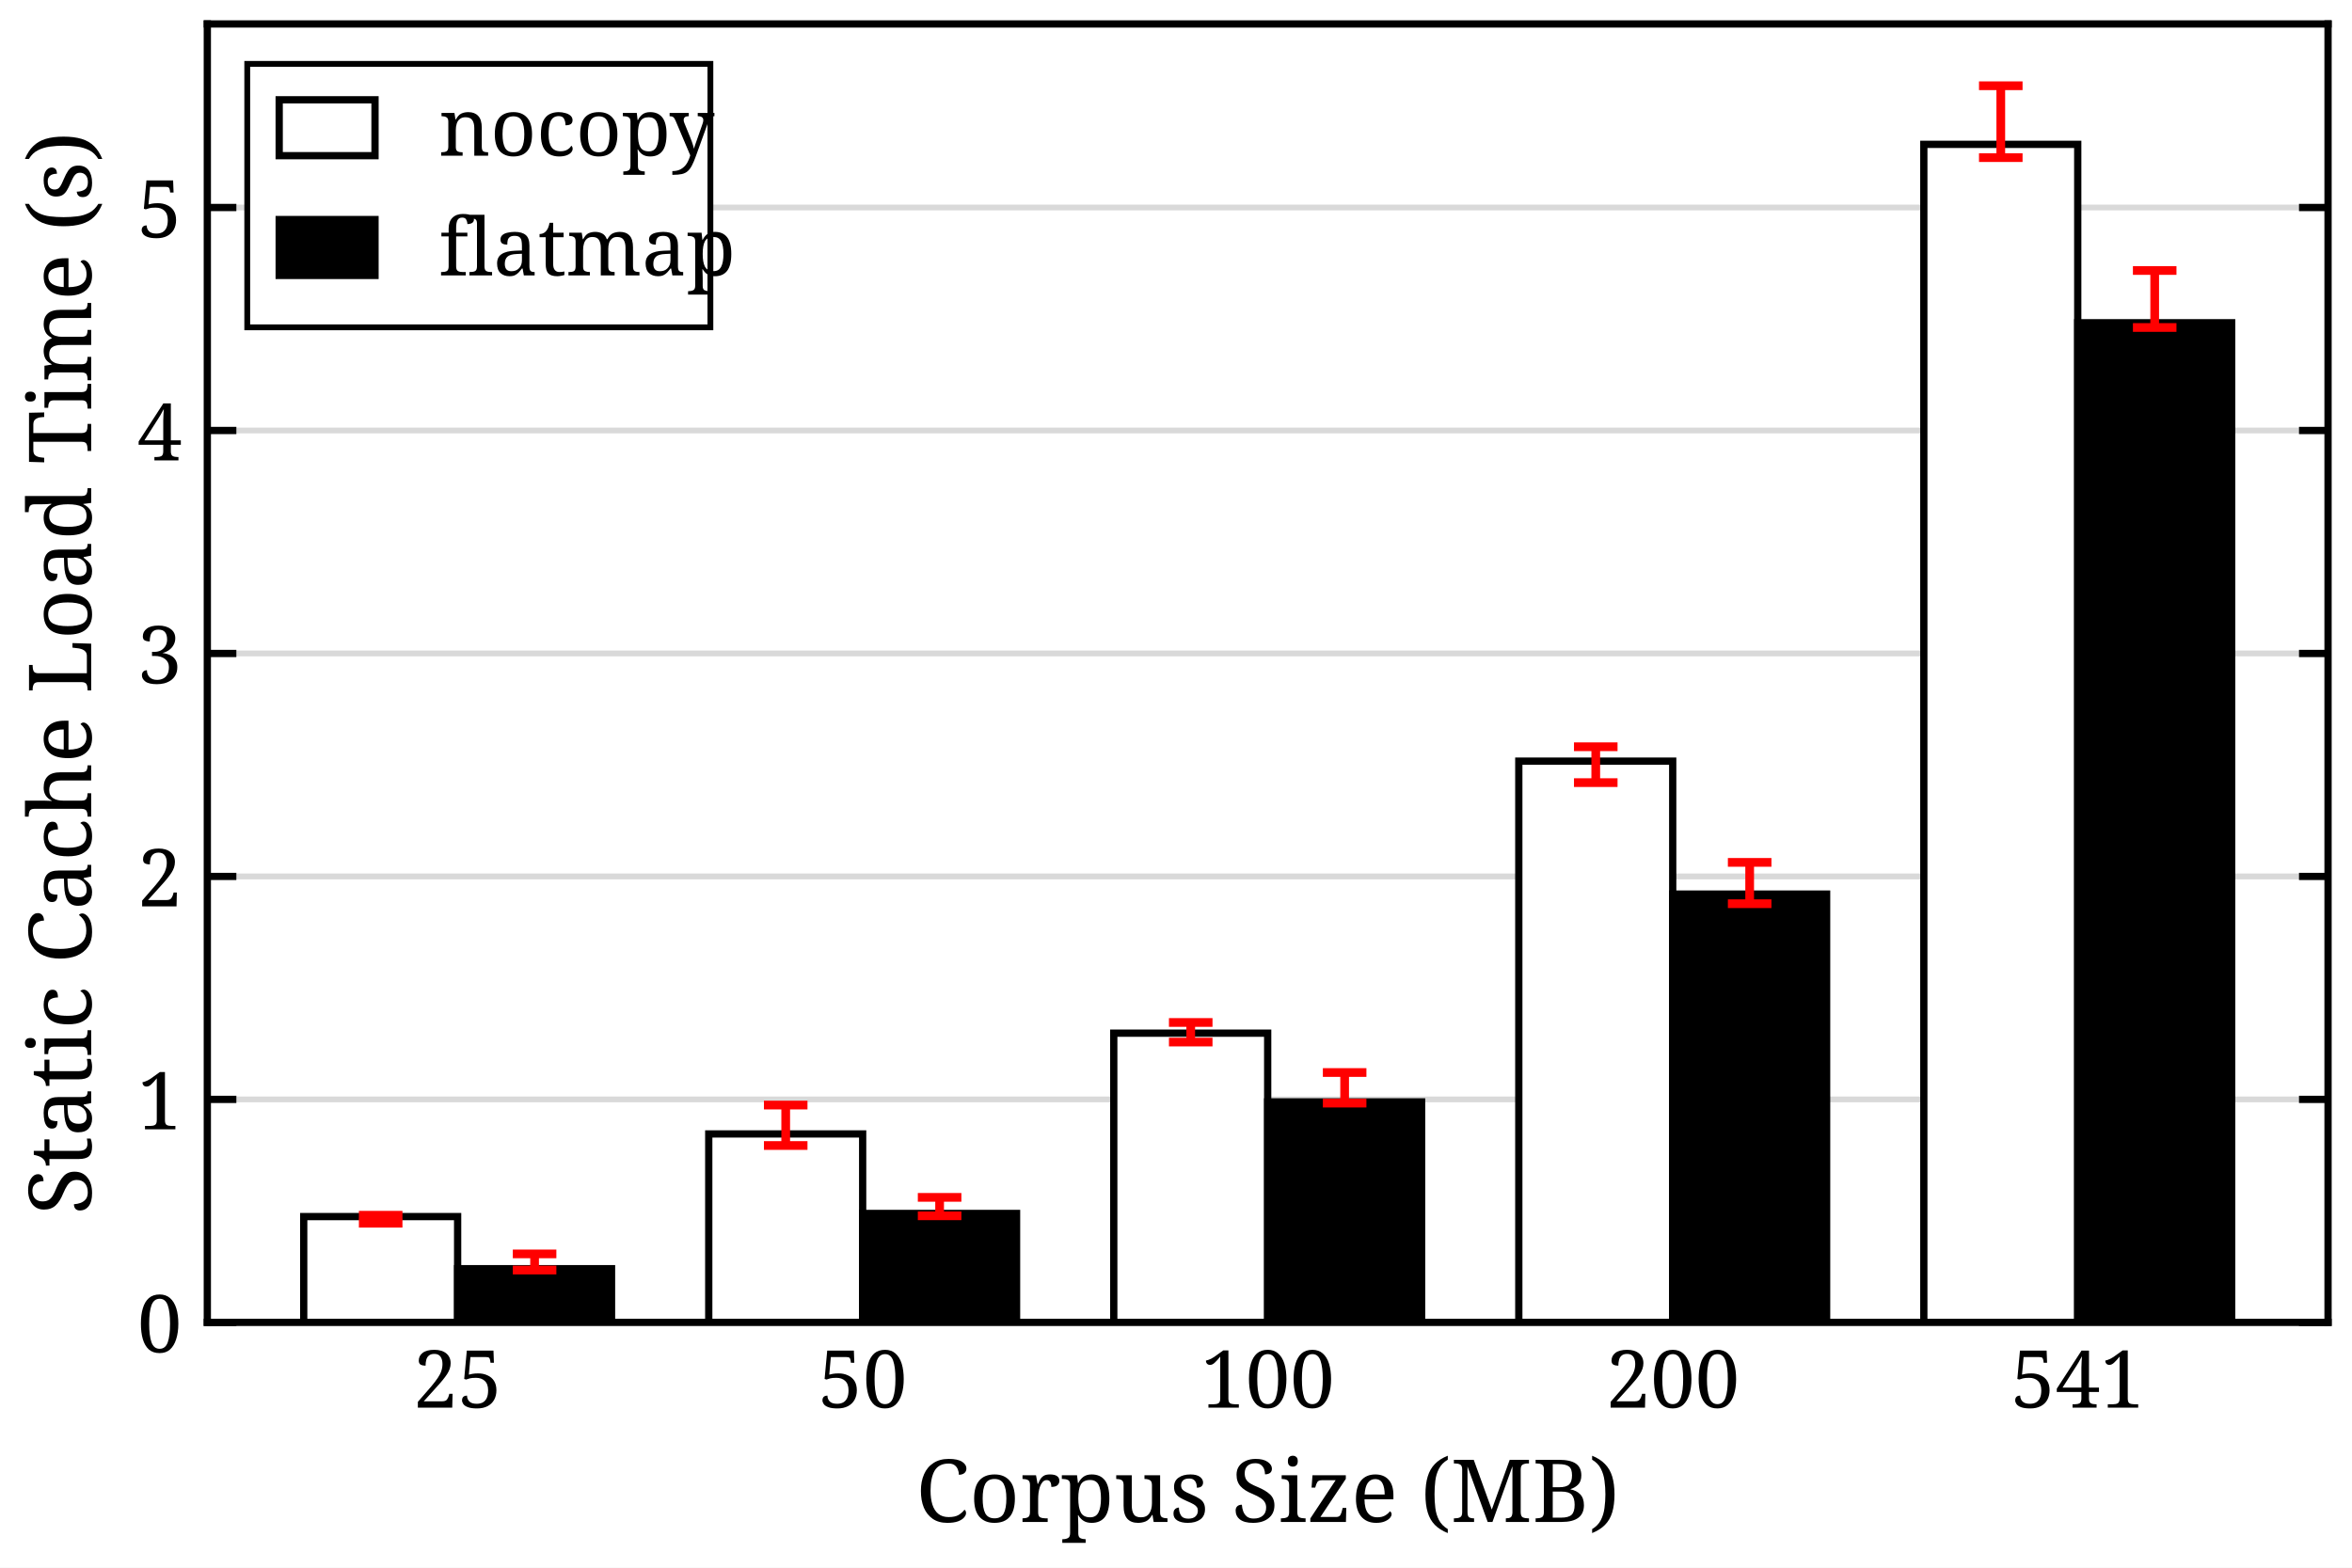
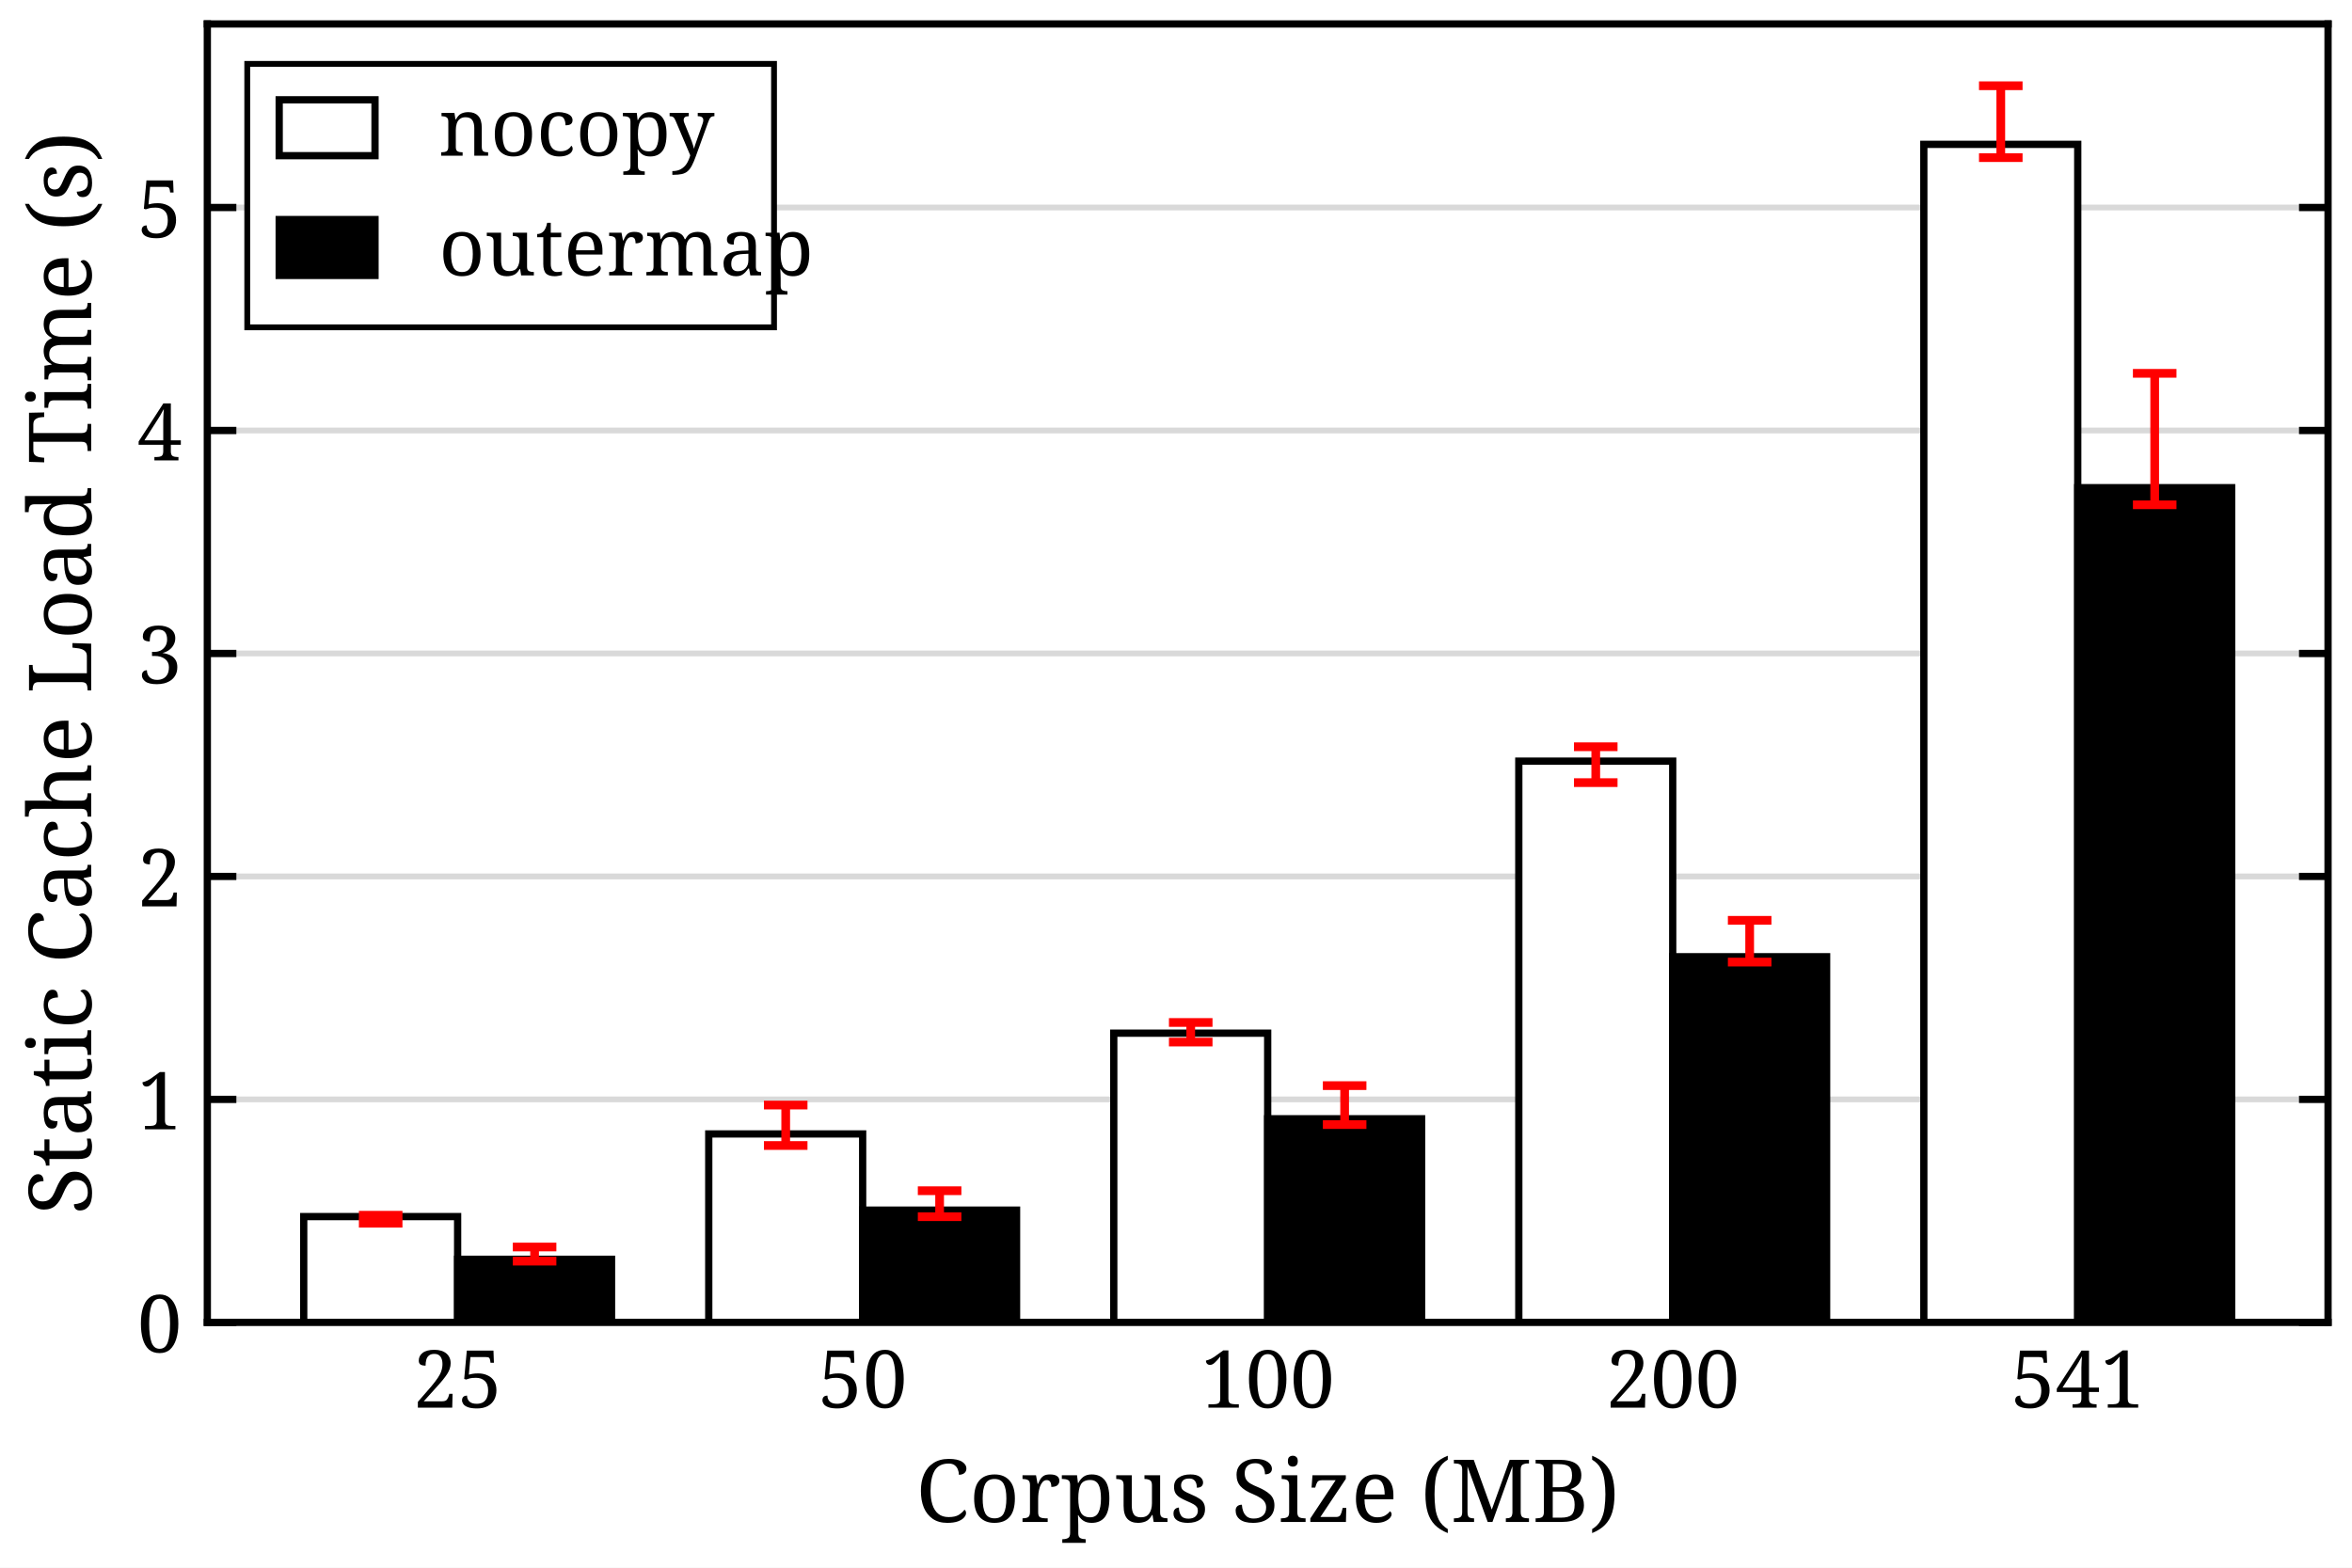
<svg xmlns="http://www.w3.org/2000/svg" xmlns:xlink="http://www.w3.org/1999/xlink" width="324pt" height="216pt" viewBox="0 0 324 216" version="1.1">
  <defs>
    <style type="text/css">*{stroke-linejoin: round; stroke-linecap: butt}</style>
  </defs>
  <g id="figure_1">
    <g id="patch_1">
      <path d="M 0 216  L 324 216  L 324 0  L 0 0  z " style="fill: #ffffff" />
    </g>
    <g id="axes_1">
      <g id="patch_2">
        <path d="M 28.56 182.2  L 320.7 182.2  L 320.7 3.3  L 28.56 3.3  z " style="fill: #ffffff" />
      </g>
      <g id="matplotlib.axis_1">
        <g id="xtick_1">
          <g id="text_1">
            <text style="font-size: 11px; font-family: 'STIXGeneral', serif; text-anchor: middle" x="63.041" y="193.95" transform="rotate(-0 63.041 193.95)">25</text>
          </g>
        </g>
        <g id="xtick_2">
          <g id="text_2">
            <text style="font-size: 11px; font-family: 'STIXGeneral', serif; text-anchor: middle" x="118.835" y="193.95" transform="rotate(-0 118.8355 193.95)">50</text>
          </g>
        </g>
        <g id="xtick_3">
          <g id="text_3">
            <text style="font-size: 11px; font-family: 'STIXGeneral', serif; text-anchor: middle" x="174.63" y="193.95" transform="rotate(-0 174.63 193.95)">100</text>
          </g>
        </g>
        <g id="xtick_4">
          <g id="text_4">
            <text style="font-size: 11px; font-family: 'STIXGeneral', serif; text-anchor: middle" x="230.424" y="193.95" transform="rotate(-0 230.4245 193.95)">200</text>
          </g>
        </g>
        <g id="xtick_5">
          <g id="text_5">
            <text style="font-size: 11px; font-family: 'STIXGeneral', serif; text-anchor: middle" x="286.219" y="193.95" transform="rotate(-0 286.219 193.95)">541</text>
          </g>
        </g>
        <g id="text_6">
          <text style="font-size: 12px; font-family: 'STIXGeneral', serif; text-anchor: middle" x="174.63" y="209.7" transform="rotate(-0 174.63 209.7)">Corpus Size (MB)</text>
        </g>
      </g>
      <g id="matplotlib.axis_2">
        <g id="ytick_1">
          <g id="line2d_1">
            <path d="M 28.56 182.2  L 320.7 182.2  " clip-path="url(#pcb27ca507b)" style="fill: none; stroke: #d9d9d9; stroke-width: 0.8; stroke-linecap: square" />
          </g>
          <g id="line2d_2">
            <defs>
              <path id="m259b991957" d="M 0 0  L 4 0  " style="stroke: #000000" />
            </defs>
            <g>
              <use xlink:href="#m259b991957" x="28.56" y="182.2" style="stroke: #000000" />
            </g>
          </g>
          <g id="line2d_3">
            <defs>
              <path id="m09caad8e75" d="M 0 0  L -4 0  " style="stroke: #000000" />
            </defs>
            <g>
              <use xlink:href="#m09caad8e75" x="320.7" y="182.2" style="stroke: #000000" />
            </g>
          </g>
          <g id="text_7">
            <text style="font-size: 11px; font-family: 'STIXGeneral', serif; text-anchor: end" x="25.06" y="186.325" transform="rotate(-0 25.06 186.325)">0</text>
          </g>
        </g>
        <g id="ytick_2">
          <g id="line2d_4">
            <path d="M 28.56 151.478  L 320.7 151.478  " clip-path="url(#pcb27ca507b)" style="fill: none; stroke: #d9d9d9; stroke-width: 0.8; stroke-linecap: square" />
          </g>
          <g id="line2d_5">
            <g>
              <use xlink:href="#m259b991957" x="28.56" y="151.478" style="stroke: #000000" />
            </g>
          </g>
          <g id="line2d_6">
            <g>
              <use xlink:href="#m09caad8e75" x="320.7" y="151.478" style="stroke: #000000" />
            </g>
          </g>
          <g id="text_8">
            <text style="font-size: 11px; font-family: 'STIXGeneral', serif; text-anchor: end" x="25.06" y="155.603" transform="rotate(-0 25.06 155.6033)">1</text>
          </g>
        </g>
        <g id="ytick_3">
          <g id="line2d_7">
            <path d="M 28.56 120.757  L 320.7 120.757  " clip-path="url(#pcb27ca507b)" style="fill: none; stroke: #d9d9d9; stroke-width: 0.8; stroke-linecap: square" />
          </g>
          <g id="line2d_8">
            <g>
              <use xlink:href="#m259b991957" x="28.56" y="120.757" style="stroke: #000000" />
            </g>
          </g>
          <g id="line2d_9">
            <g>
              <use xlink:href="#m09caad8e75" x="320.7" y="120.757" style="stroke: #000000" />
            </g>
          </g>
          <g id="text_9">
            <text style="font-size: 11px; font-family: 'STIXGeneral', serif; text-anchor: end" x="25.06" y="124.882" transform="rotate(-0 25.06 124.8815)">2</text>
          </g>
        </g>
        <g id="ytick_4">
          <g id="line2d_10">
            <path d="M 28.56 90.035  L 320.7 90.035  " clip-path="url(#pcb27ca507b)" style="fill: none; stroke: #d9d9d9; stroke-width: 0.8; stroke-linecap: square" />
          </g>
          <g id="line2d_11">
            <g>
              <use xlink:href="#m259b991957" x="28.56" y="90.035" style="stroke: #000000" />
            </g>
          </g>
          <g id="line2d_12">
            <g>
              <use xlink:href="#m09caad8e75" x="320.7" y="90.035" style="stroke: #000000" />
            </g>
          </g>
          <g id="text_10">
            <text style="font-size: 11px; font-family: 'STIXGeneral', serif; text-anchor: end" x="25.06" y="94.16" transform="rotate(-0 25.06 94.15977)">3</text>
          </g>
        </g>
        <g id="ytick_5">
          <g id="line2d_13">
            <path d="M 28.56 59.313  L 320.7 59.313  " clip-path="url(#pcb27ca507b)" style="fill: none; stroke: #d9d9d9; stroke-width: 0.8; stroke-linecap: square" />
          </g>
          <g id="line2d_14">
            <g>
              <use xlink:href="#m259b991957" x="28.56" y="59.313" style="stroke: #000000" />
            </g>
          </g>
          <g id="line2d_15">
            <g>
              <use xlink:href="#m09caad8e75" x="320.7" y="59.313" style="stroke: #000000" />
            </g>
          </g>
          <g id="text_11">
            <text style="font-size: 11px; font-family: 'STIXGeneral', serif; text-anchor: end" x="25.06" y="63.438" transform="rotate(-0 25.06 63.43802)">4</text>
          </g>
        </g>
        <g id="ytick_6">
          <g id="line2d_16">
            <path d="M 28.56 28.591  L 320.7 28.591  " clip-path="url(#pcb27ca507b)" style="fill: none; stroke: #d9d9d9; stroke-width: 0.8; stroke-linecap: square" />
          </g>
          <g id="line2d_17">
            <g>
              <use xlink:href="#m259b991957" x="28.56" y="28.591" style="stroke: #000000" />
            </g>
          </g>
          <g id="line2d_18">
            <g>
              <use xlink:href="#m09caad8e75" x="320.7" y="28.591" style="stroke: #000000" />
            </g>
          </g>
          <g id="text_12">
            <text style="font-size: 11px; font-family: 'STIXGeneral', serif; text-anchor: end" x="25.06" y="32.716" transform="rotate(-0 25.06 32.71628)">5</text>
          </g>
        </g>
        <g id="text_13">
          <text style="font-size: 12px; font-family: 'STIXGeneral', serif; text-anchor: middle" x="12.56" y="92.75" transform="rotate(-90 12.56 92.75)">Static Cache Load Time (s)</text>
        </g>
      </g>
      <g id="patch_3">
        <path d="M 41.839 182.2  L 63.041 182.2  L 63.041 167.625  L 41.839 167.625  z " clip-path="url(#pcb27ca507b)" style="fill: #ffffff; stroke: #000000; stroke-linejoin: miter" />
      </g>
      <g id="patch_4">
        <path d="M 97.634 182.2  L 118.835 182.2  L 118.835 156.239  L 97.634 156.239  z " clip-path="url(#pcb27ca507b)" style="fill: #ffffff; stroke: #000000; stroke-linejoin: miter" />
      </g>
      <g id="patch_5">
        <path d="M 153.428 182.2  L 174.63 182.2  L 174.63 142.352  L 153.428 142.352  z " clip-path="url(#pcb27ca507b)" style="fill: #ffffff; stroke: #000000; stroke-linejoin: miter" />
      </g>
      <g id="patch_6">
        <path d="M 209.223 182.2  L 230.424 182.2  L 230.424 104.869  L 209.223 104.869  z " clip-path="url(#pcb27ca507b)" style="fill: #ffffff; stroke: #000000; stroke-linejoin: miter" />
      </g>
      <g id="patch_7">
        <path d="M 265.017 182.2  L 286.219 182.2  L 286.219 19.892  L 265.017 19.892  z " clip-path="url(#pcb27ca507b)" style="fill: #ffffff; stroke: #000000; stroke-linejoin: miter" />
      </g>
      <g id="patch_8">
-         <path d="M 63.041 182.2  L 84.243 182.2  L 84.243 174.802  L 63.041 174.802  z " clip-path="url(#pcb27ca507b)" style="stroke: #000000; stroke-linejoin: miter" />
+         <path d="M 63.041 182.2  L 84.243 182.2  L 84.243 173.506  L 63.041 173.506  z " clip-path="url(#pcb27ca507b)" style="stroke: #000000; stroke-linejoin: miter" />
      </g>
      <g id="patch_9">
-         <path d="M 118.835 182.2  L 140.037 182.2  L 140.037 167.194  L 118.835 167.194  z " clip-path="url(#pcb27ca507b)" style="stroke: #000000; stroke-linejoin: miter" />
+         <path d="M 118.835 182.2  L 140.037 182.2  L 140.037 166.737  L 118.835 166.737  z " clip-path="url(#pcb27ca507b)" style="stroke: #000000; stroke-linejoin: miter" />
      </g>
      <g id="patch_10">
-         <path d="M 174.63 182.2  L 195.832 182.2  L 195.832 151.821  L 174.63 151.821  z " clip-path="url(#pcb27ca507b)" style="stroke: #000000; stroke-linejoin: miter" />
+         <path d="M 174.63 182.2  L 195.832 182.2  L 195.832 154.145  L 174.63 154.145  z " clip-path="url(#pcb27ca507b)" style="stroke: #000000; stroke-linejoin: miter" />
      </g>
      <g id="patch_11">
-         <path d="M 230.424 182.2  L 251.626 182.2  L 251.626 123.19  L 230.424 123.19  z " clip-path="url(#pcb27ca507b)" style="stroke: #000000; stroke-linejoin: miter" />
+         <path d="M 230.424 182.2  L 251.626 182.2  L 251.626 131.821  L 230.424 131.821  z " clip-path="url(#pcb27ca507b)" style="stroke: #000000; stroke-linejoin: miter" />
      </g>
      <g id="patch_12">
-         <path d="M 286.219 182.2  L 307.421 182.2  L 307.421 44.467  L 286.219 44.467  z " clip-path="url(#pcb27ca507b)" style="stroke: #000000; stroke-linejoin: miter" />
+         <path d="M 286.219 182.2  L 307.421 182.2  L 307.421 67.192  L 286.219 67.192  z " clip-path="url(#pcb27ca507b)" style="stroke: #000000; stroke-linejoin: miter" />
      </g>
      <g id="patch_13">
        <path d="M 28.56 182.2  L 28.56 3.3  " style="fill: none; stroke: #000000; stroke-linejoin: miter; stroke-linecap: square" />
      </g>
      <g id="patch_14">
        <path d="M 320.7 182.2  L 320.7 3.3  " style="fill: none; stroke: #000000; stroke-linejoin: miter; stroke-linecap: square" />
      </g>
      <g id="patch_15">
        <path d="M 28.56 182.2  L 320.7 182.2  " style="fill: none; stroke: #000000; stroke-linejoin: miter; stroke-linecap: square" />
      </g>
      <g id="patch_16">
        <path d="M 28.56 3.3  L 320.7 3.3  " style="fill: none; stroke: #000000; stroke-linejoin: miter; stroke-linecap: square" />
      </g>
      <g id="LineCollection_1">
        <path d="M 52.44 168.538  L 52.44 167.436  " clip-path="url(#pcb27ca507b)" style="fill: none; stroke: #ff0000; stroke-width: 1.2" />
        <path d="M 108.235 157.829  L 108.235 152.26  " clip-path="url(#pcb27ca507b)" style="fill: none; stroke: #ff0000; stroke-width: 1.2" />
        <path d="M 164.029 143.579  L 164.029 140.879  " clip-path="url(#pcb27ca507b)" style="fill: none; stroke: #ff0000; stroke-width: 1.2" />
        <path d="M 219.824 107.834  L 219.824 102.888  " clip-path="url(#pcb27ca507b)" style="fill: none; stroke: #ff0000; stroke-width: 1.2" />
        <path d="M 275.618 21.719  L 275.618 11.819  " clip-path="url(#pcb27ca507b)" style="fill: none; stroke: #ff0000; stroke-width: 1.2" />
      </g>
      <g id="line2d_19">
        <defs>
          <path id="m49be664565" d="M 3 0  L -3 -0  " style="stroke: #ff0000; stroke-width: 1.2" />
        </defs>
        <g clip-path="url(#pcb27ca507b)">
          <use xlink:href="#m49be664565" x="52.44" y="168.538" style="fill: #1f77b4; stroke: #ff0000; stroke-width: 1.2" />
          <use xlink:href="#m49be664565" x="108.235" y="157.829" style="fill: #1f77b4; stroke: #ff0000; stroke-width: 1.2" />
          <use xlink:href="#m49be664565" x="164.029" y="143.579" style="fill: #1f77b4; stroke: #ff0000; stroke-width: 1.2" />
          <use xlink:href="#m49be664565" x="219.824" y="107.834" style="fill: #1f77b4; stroke: #ff0000; stroke-width: 1.2" />
          <use xlink:href="#m49be664565" x="275.618" y="21.719" style="fill: #1f77b4; stroke: #ff0000; stroke-width: 1.2" />
        </g>
      </g>
      <g id="line2d_20">
        <g clip-path="url(#pcb27ca507b)">
          <use xlink:href="#m49be664565" x="52.44" y="167.436" style="fill: #1f77b4; stroke: #ff0000; stroke-width: 1.2" />
          <use xlink:href="#m49be664565" x="108.235" y="152.26" style="fill: #1f77b4; stroke: #ff0000; stroke-width: 1.2" />
          <use xlink:href="#m49be664565" x="164.029" y="140.879" style="fill: #1f77b4; stroke: #ff0000; stroke-width: 1.2" />
          <use xlink:href="#m49be664565" x="219.824" y="102.888" style="fill: #1f77b4; stroke: #ff0000; stroke-width: 1.2" />
          <use xlink:href="#m49be664565" x="275.618" y="11.819" style="fill: #1f77b4; stroke: #ff0000; stroke-width: 1.2" />
        </g>
      </g>
      <g id="LineCollection_2">
-         <path d="M 73.642 174.989  L 73.642 172.766  " clip-path="url(#pcb27ca507b)" style="fill: none; stroke: #ff0000; stroke-width: 1.2" />
-         <path d="M 129.436 167.514  L 129.436 164.978  " clip-path="url(#pcb27ca507b)" style="fill: none; stroke: #ff0000; stroke-width: 1.2" />
-         <path d="M 185.231 151.991  L 185.231 147.777  " clip-path="url(#pcb27ca507b)" style="fill: none; stroke: #ff0000; stroke-width: 1.2" />
-         <path d="M 241.025 124.516  L 241.025 118.818  " clip-path="url(#pcb27ca507b)" style="fill: none; stroke: #ff0000; stroke-width: 1.2" />
-         <path d="M 296.82 45.121  L 296.82 37.266  " clip-path="url(#pcb27ca507b)" style="fill: none; stroke: #ff0000; stroke-width: 1.2" />
+         <path d="M 73.642 173.767  L 73.642 171.815  " clip-path="url(#pcb27ca507b)" style="fill: none; stroke: #ff0000; stroke-width: 1.2" />
+         <path d="M 129.436 167.638  L 129.436 164.058  " clip-path="url(#pcb27ca507b)" style="fill: none; stroke: #ff0000; stroke-width: 1.2" />
+         <path d="M 185.231 154.944  L 185.231 149.581  " clip-path="url(#pcb27ca507b)" style="fill: none; stroke: #ff0000; stroke-width: 1.2" />
+         <path d="M 241.025 132.562  L 241.025 126.806  " clip-path="url(#pcb27ca507b)" style="fill: none; stroke: #ff0000; stroke-width: 1.2" />
+         <path d="M 296.82 69.552  L 296.82 51.439  " clip-path="url(#pcb27ca507b)" style="fill: none; stroke: #ff0000; stroke-width: 1.2" />
      </g>
      <g id="line2d_21">
        <defs>
          <path id="m3f663b1e8a" d="M 3 0  L -3 -0  " style="stroke: #ff0000; stroke-width: 1.2" />
        </defs>
        <g clip-path="url(#pcb27ca507b)">
-           <use xlink:href="#m3f663b1e8a" x="73.642" y="174.989" style="fill: #ff7f0e; stroke: #ff0000; stroke-width: 1.2" />
-           <use xlink:href="#m3f663b1e8a" x="129.436" y="167.514" style="fill: #ff7f0e; stroke: #ff0000; stroke-width: 1.2" />
-           <use xlink:href="#m3f663b1e8a" x="185.231" y="151.991" style="fill: #ff7f0e; stroke: #ff0000; stroke-width: 1.2" />
-           <use xlink:href="#m3f663b1e8a" x="241.025" y="124.516" style="fill: #ff7f0e; stroke: #ff0000; stroke-width: 1.2" />
-           <use xlink:href="#m3f663b1e8a" x="296.82" y="45.121" style="fill: #ff7f0e; stroke: #ff0000; stroke-width: 1.2" />
+           <use xlink:href="#m3f663b1e8a" x="73.642" y="173.767" style="fill: #ff7f0e; stroke: #ff0000; stroke-width: 1.2" />
+           <use xlink:href="#m3f663b1e8a" x="129.436" y="167.638" style="fill: #ff7f0e; stroke: #ff0000; stroke-width: 1.2" />
+           <use xlink:href="#m3f663b1e8a" x="185.231" y="154.944" style="fill: #ff7f0e; stroke: #ff0000; stroke-width: 1.2" />
+           <use xlink:href="#m3f663b1e8a" x="241.025" y="132.562" style="fill: #ff7f0e; stroke: #ff0000; stroke-width: 1.2" />
+           <use xlink:href="#m3f663b1e8a" x="296.82" y="69.552" style="fill: #ff7f0e; stroke: #ff0000; stroke-width: 1.2" />
        </g>
      </g>
      <g id="line2d_22">
        <g clip-path="url(#pcb27ca507b)">
-           <use xlink:href="#m3f663b1e8a" x="73.642" y="172.766" style="fill: #ff7f0e; stroke: #ff0000; stroke-width: 1.2" />
-           <use xlink:href="#m3f663b1e8a" x="129.436" y="164.978" style="fill: #ff7f0e; stroke: #ff0000; stroke-width: 1.2" />
-           <use xlink:href="#m3f663b1e8a" x="185.231" y="147.777" style="fill: #ff7f0e; stroke: #ff0000; stroke-width: 1.2" />
-           <use xlink:href="#m3f663b1e8a" x="241.025" y="118.818" style="fill: #ff7f0e; stroke: #ff0000; stroke-width: 1.2" />
-           <use xlink:href="#m3f663b1e8a" x="296.82" y="37.266" style="fill: #ff7f0e; stroke: #ff0000; stroke-width: 1.2" />
+           <use xlink:href="#m3f663b1e8a" x="73.642" y="171.815" style="fill: #ff7f0e; stroke: #ff0000; stroke-width: 1.2" />
+           <use xlink:href="#m3f663b1e8a" x="129.436" y="164.058" style="fill: #ff7f0e; stroke: #ff0000; stroke-width: 1.2" />
+           <use xlink:href="#m3f663b1e8a" x="185.231" y="149.581" style="fill: #ff7f0e; stroke: #ff0000; stroke-width: 1.2" />
+           <use xlink:href="#m3f663b1e8a" x="241.025" y="126.806" style="fill: #ff7f0e; stroke: #ff0000; stroke-width: 1.2" />
+           <use xlink:href="#m3f663b1e8a" x="296.82" y="51.439" style="fill: #ff7f0e; stroke: #ff0000; stroke-width: 1.2" />
        </g>
      </g>
      <g id="line2d_23" />
      <g id="line2d_24" />
      <g id="legend_1">
        <g id="patch_17">
-           <path d="M 34.06 45.1  L 97.86 45.1  L 97.86 8.8  L 34.06 8.8  z " style="fill: #ffffff; stroke: #000000; stroke-width: 0.8; stroke-linejoin: miter" />
+           <path d="M 34.06 45.1  L 106.627 45.1  L 106.627 8.8  L 34.06 8.8  z " style="fill: #ffffff; stroke: #000000; stroke-width: 0.8; stroke-linejoin: miter" />
        </g>
        <g id="patch_18">
          <path d="M 38.46 21.45  L 51.66 21.45  L 51.66 13.75  L 38.46 13.75  z " style="fill: #ffffff; stroke: #000000; stroke-linejoin: miter" />
        </g>
        <g id="text_14">
          <text style="font-size: 11px; font-family: 'STIXGeneral', serif; text-anchor: start" x="60.46" y="21.45" transform="rotate(-0 60.46 21.45)">nocopy</text>
        </g>
        <g id="patch_19">
          <path d="M 38.46 37.95  L 51.66 37.95  L 51.66 30.25  L 38.46 30.25  z " style="stroke: #000000; stroke-linejoin: miter" />
        </g>
        <g id="text_15">
-           <text style="font-size: 11px; font-family: 'STIXGeneral', serif; text-anchor: start" x="60.46" y="37.95" transform="rotate(-0 60.46 37.95)">flatmap</text>
+           <text style="font-size: 11px; font-family: 'STIXGeneral', serif; text-anchor: start" x="60.46" y="37.95" transform="rotate(-0 60.46 37.95)">outermap</text>
        </g>
      </g>
    </g>
  </g>
  <defs>
    <clipPath id="pcb27ca507b">
      <rect x="28.56" y="3.3" width="292.14" height="178.9" />
    </clipPath>
  </defs>
</svg>
